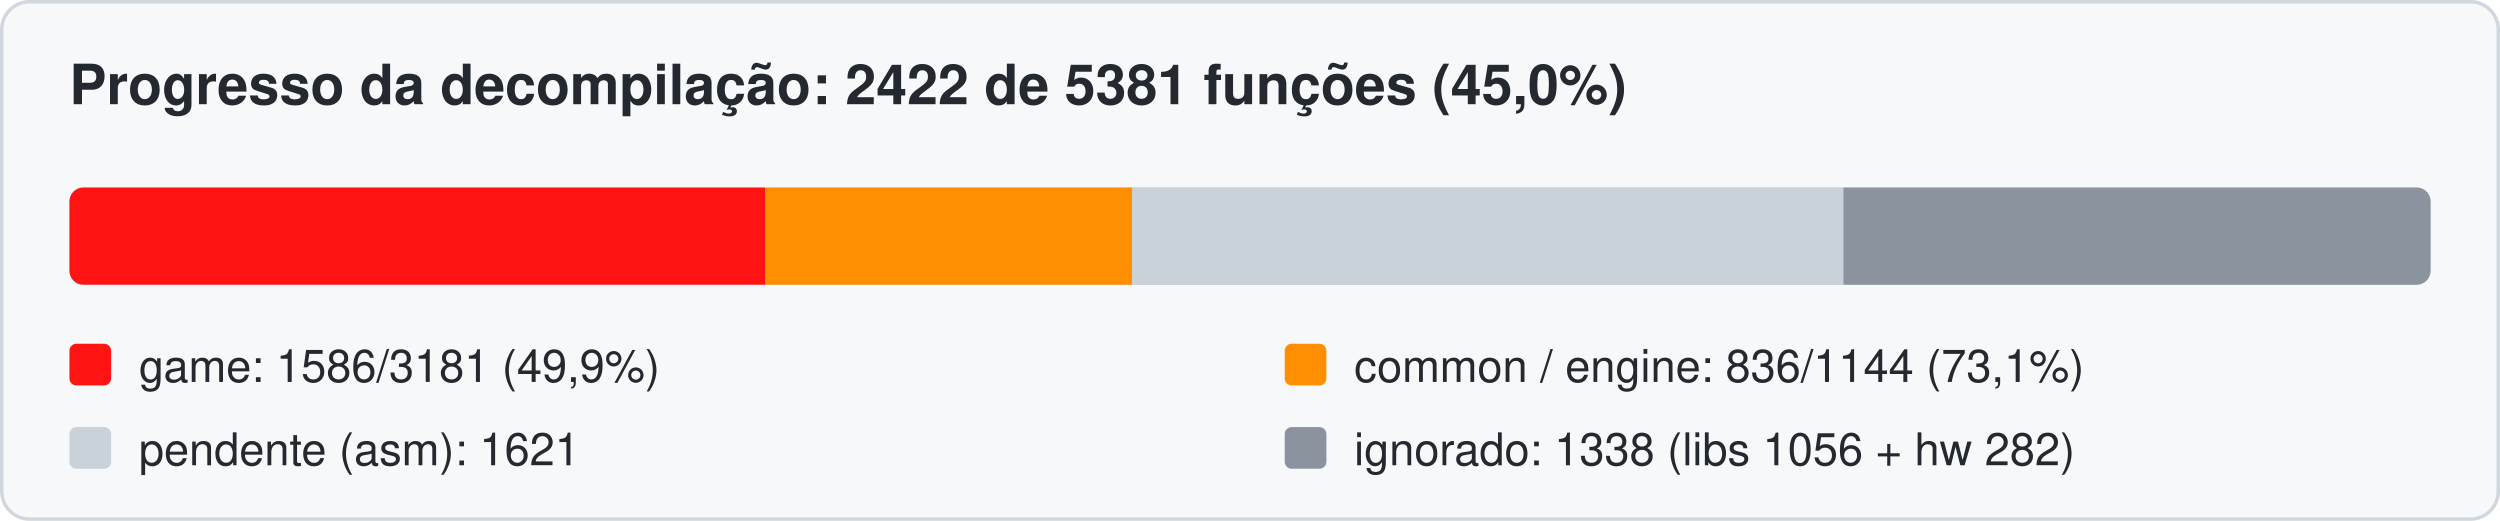
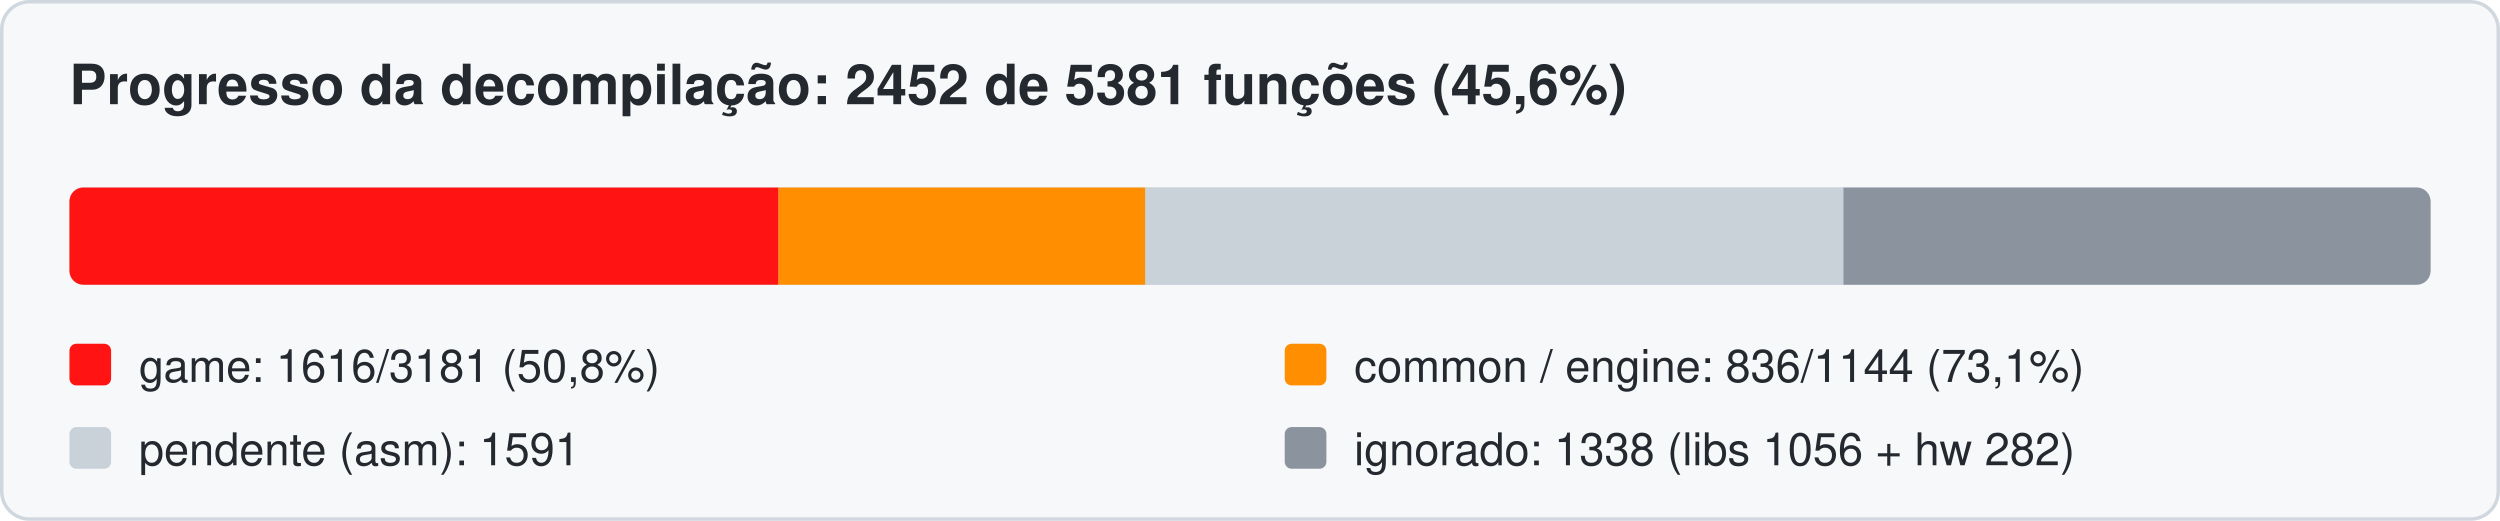
- <svg xmlns="http://www.w3.org/2000/svg" width="720" height="150" viewBox="0 0 720 150" role="img" aria-label="War of the Monsters: 2422 de 5381 funcoes decompiladas (45,0%), 1338 ignoradas">
+ <svg xmlns="http://www.w3.org/2000/svg" width="720" height="150" viewBox="0 0 720 150" role="img" aria-label="War of the Monsters: 2452 de 5381 funcoes decompiladas (45,6%), 1338 ignoradas">
  <rect x="0.5" y="0.5" width="719" height="149" rx="8" fill="#f6f8fa" stroke="#d0d7de" />
  <g font-family="-apple-system, 'Segoe UI', Helvetica, Arial, sans-serif">
-     <text x="20" y="30" font-size="16" font-weight="600" fill="#24292f">Progresso da decompilação: 2422 de 5381 funções (45,0%)</text>
+     <text x="20" y="30" font-size="16" font-weight="600" fill="#24292f">Progresso da decompilação: 2452 de 5381 funções (45,6%)</text>
    <rect x="20" y="54" width="680" height="28" rx="4" fill="#c9d1d9" />
    <clipPath id="r">
      <rect x="20" y="54" width="680" height="28" rx="4" />
    </clipPath>
    <g clip-path="url(#r)">
-       <rect x="20.00" y="54" width="200.42" height="28" fill="#ff1413" />
-       <rect x="220.42" y="54" width="105.65" height="28" fill="#ff8e00" />
-       <rect x="326.07" y="54" width="204.85" height="28" fill="#c9d1d9" />
+       <rect x="20.00" y="54" width="204.21" height="28" fill="#ff1413" />
+       <rect x="224.21" y="54" width="105.65" height="28" fill="#ff8e00" />
+       <rect x="329.86" y="54" width="201.06" height="28" fill="#c9d1d9" />
      <rect x="530.92" y="54" width="169.08" height="28" fill="#8b949e" />
    </g>
    <rect x="20" y="99" width="12" height="12" rx="2" fill="#ff1413" />
-     <text x="40" y="110" font-size="13" fill="#24292f">game: 1586/3181 (49,9%)</text>
+     <text x="40" y="110" font-size="13" fill="#24292f">game: 1616/3181 (50,8%)</text>
    <rect x="370" y="99" width="12" height="12" rx="2" fill="#ff8e00" />
    <text x="390" y="110" font-size="13" fill="#24292f">common / engine: 836/1144 (73,1%)</text>
    <rect x="20" y="123" width="12" height="12" rx="2" fill="#c9d1d9" />
-     <text x="40" y="134" font-size="13" fill="#24292f">pendente (asm): 1621</text>
+     <text x="40" y="134" font-size="13" fill="#24292f">pendente (asm): 1591</text>
    <rect x="370" y="123" width="12" height="12" rx="2" fill="#8b949e" />
    <text x="390" y="134" font-size="13" fill="#24292f">ignorado: 1338 (libs 1056 + hw 282)</text>
  </g>
</svg>
